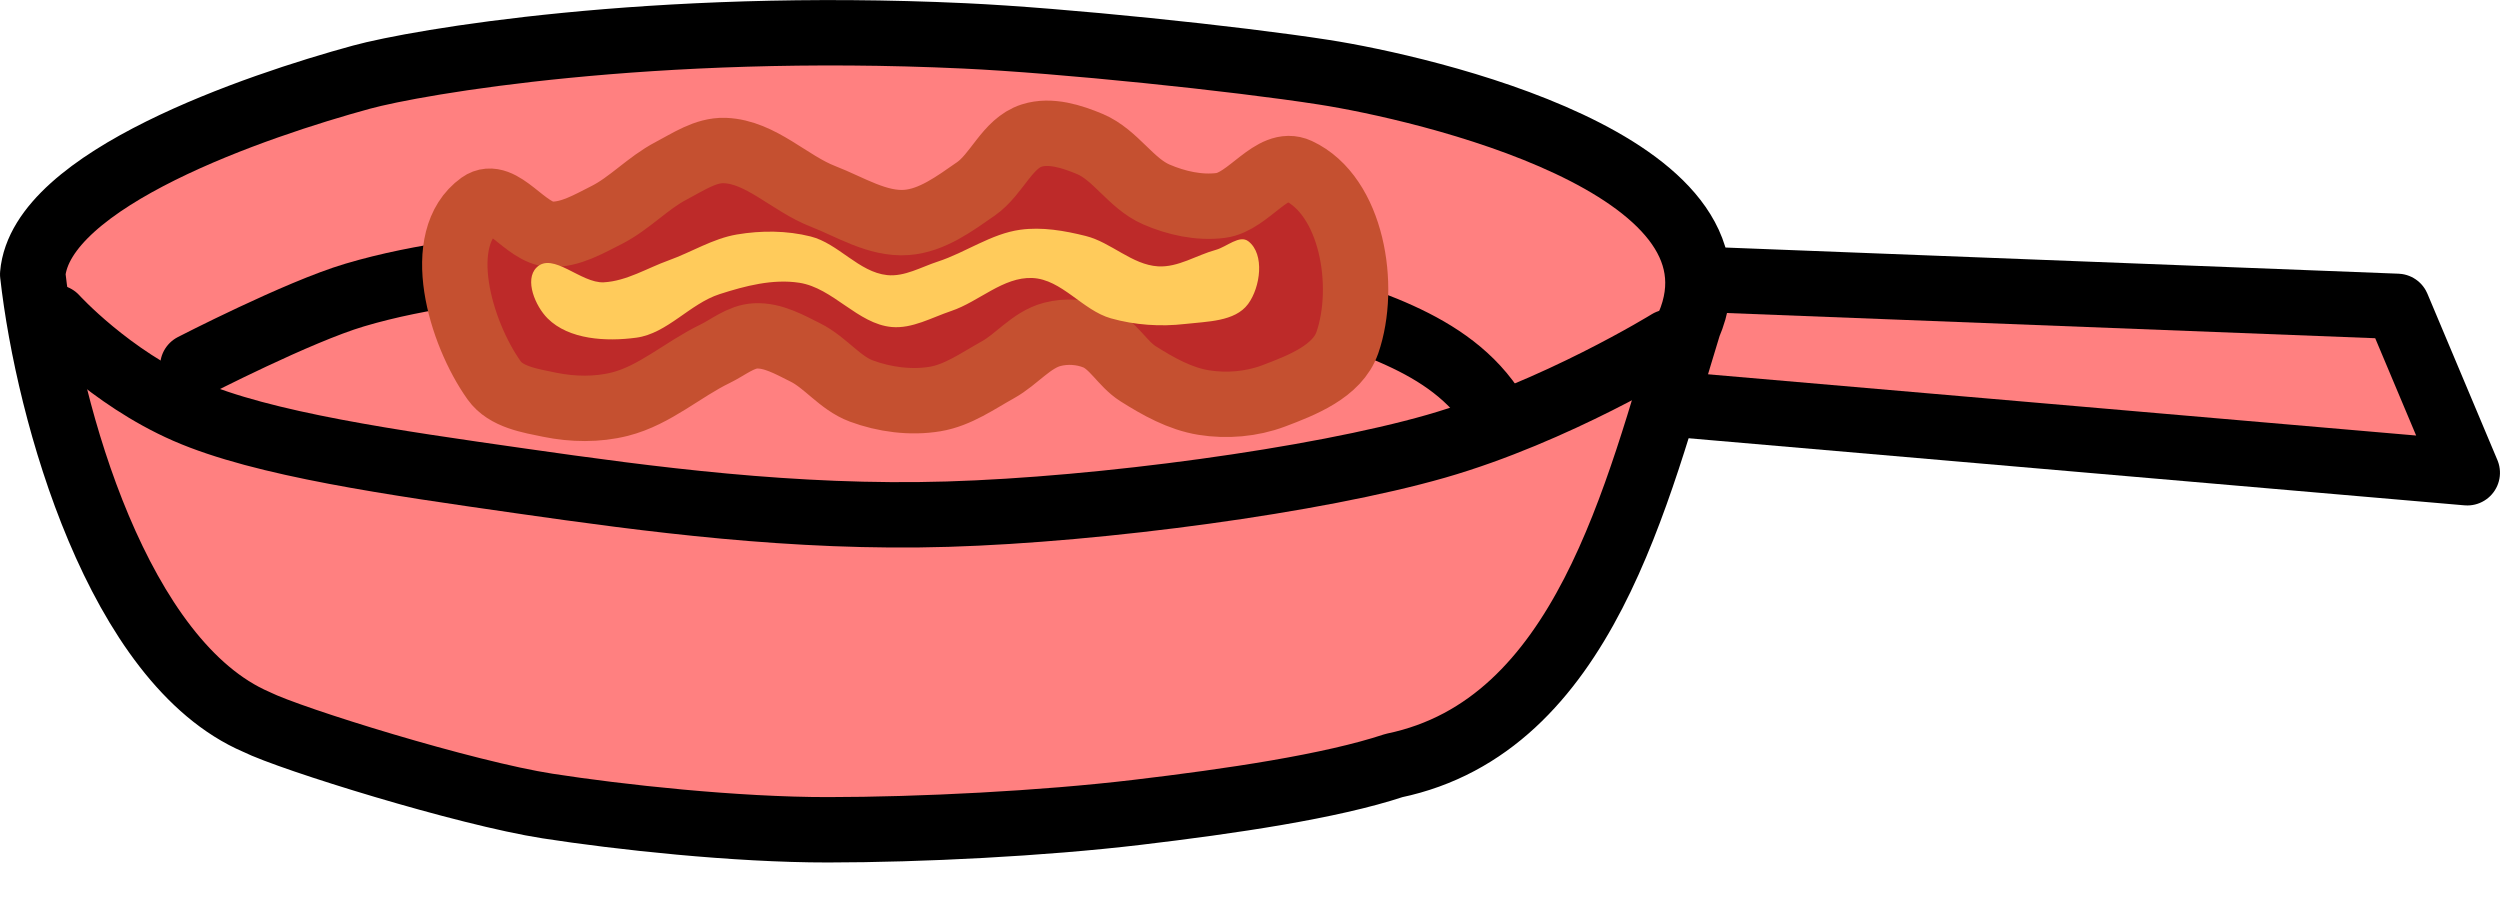
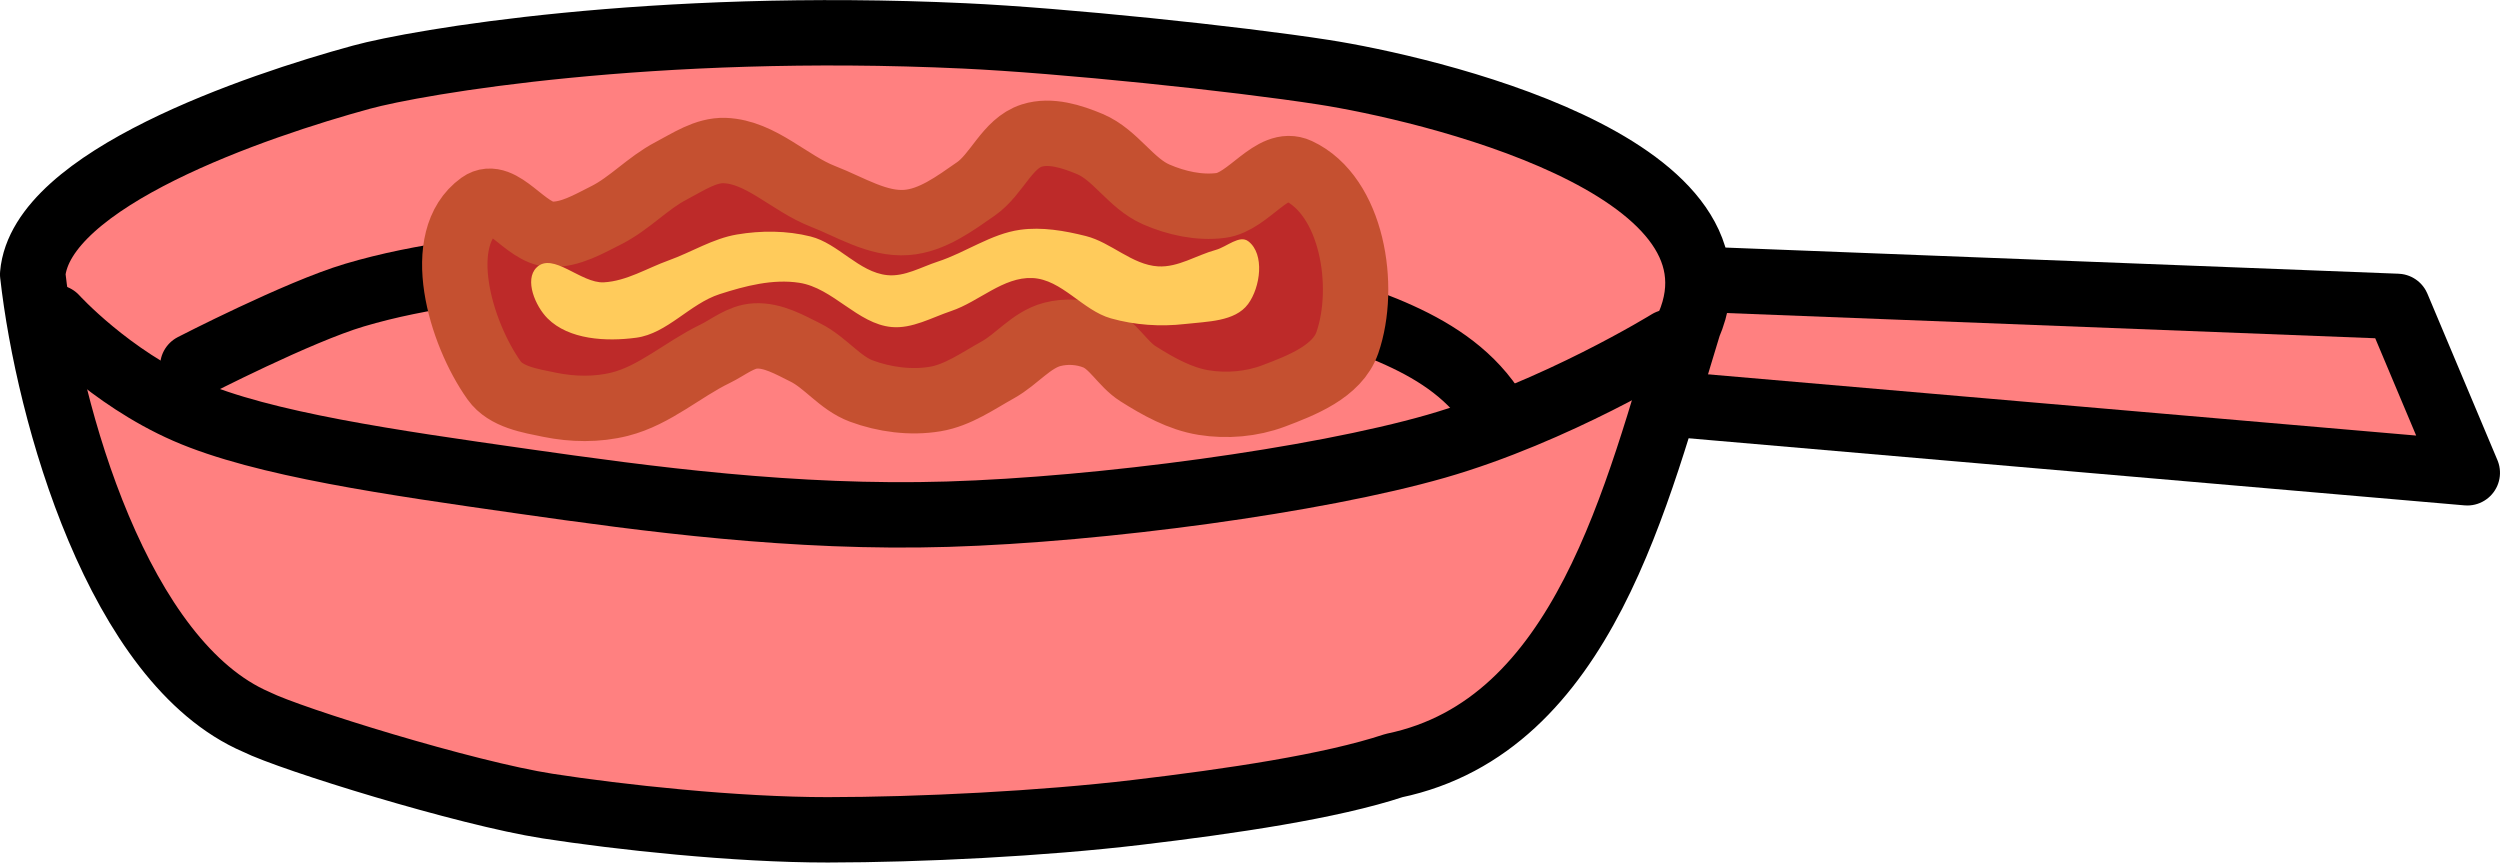
- <svg xmlns="http://www.w3.org/2000/svg" width="38.236mm" height="13.713mm" viewBox="0 0 144.515 51.83" version="1.1" id="svg1" xml:space="preserve">
+ <svg xmlns="http://www.w3.org/2000/svg" width="28.677mm" height="9.894mm" viewBox="0 0 108.386 37.393" version="1.1" id="svg1" xml:space="preserve">
  <defs id="defs1" />
  <g id="layer1" transform="translate(-211.433,-407.0774)">
-     <g id="g2981">
+     <g id="g2981" transform="matrix(0.7499972,0,0,0.7499972,52.85885,101.7705)">
      <g id="g42" style="display:inline;stroke-width:6.189;stroke-dasharray:none" transform="matrix(0.6104722,0.017331,-0.017331,0.6104722,-196.5253,273.8342)">
        <path style="display:inline;fill:#ff8080;fill-opacity:1;stroke:#000000;stroke-width:6.189;stroke-linecap:round;stroke-linejoin:round;stroke-dasharray:none;stroke-opacity:1;paint-order:markers fill stroke" d="m 834.032,220.971 67.529,0.707 7.071,15.556 -77.418,-4.484 z" id="path42" />
        <path style="display:inline;fill:#ff8080;fill-opacity:1;stroke:#000000;stroke-width:6.189;stroke-linecap:round;stroke-linejoin:round;stroke-dasharray:none;stroke-opacity:1;paint-order:markers fill stroke" d="m 677.75,225 c 1.856,13.164 9.145,36.511 22.375,41.75 3.284,1.525 19.996,6.191 27.773,7.174 6.769,0.856 17.819,1.749 26.585,1.494 8.766,-0.255 20.26,-1.159 29.168,-2.475 8.908,-1.316 18.271,-2.968 24.218,-5.127 17.876,-4.26 22.259,-26.428 26.693,-42.426 6.114,-15.462 -25.858,-21.801 -35.179,-22.981 -8.491,-1.075 -24.881,-2.307 -34.118,-2.475 -29.677,-0.54 -51.732,3.942 -56.942,5.526 -9.871,3.001 -30.066,10.497 -30.575,19.539 z" id="path39" />
        <path style="display:inline;fill:#ff8080;fill-opacity:0;stroke:#000000;stroke-width:6.189;stroke-linecap:round;stroke-linejoin:round;stroke-dasharray:none;stroke-opacity:1;paint-order:markers fill stroke" d="m 680,229.014 c 0,0 5.29,5.511 12.643,8.484 7.353,2.973 19.792,4.36 31.861,5.739 12.069,1.379 25.952,2.847 40.459,1.996 14.507,-0.851 34.776,-4.162 46.022,-7.735 11.246,-3.573 21.747,-10.48 21.747,-10.48" id="path40" />
        <path style="fill:#ff8080;fill-opacity:0;stroke:#000000;stroke-width:6.189;stroke-linecap:round;stroke-linejoin:round;stroke-dasharray:none;stroke-opacity:1;paint-order:markers fill stroke" d="m 693.141,233.257 c 0,0 9.818,-5.42 15.114,-7.159 6.445,-2.117 13.259,-2.94 19.976,-3.889 7.585,-1.072 15.239,-1.707 22.893,-2.033 8.478,-0.361 16.999,-0.608 25.456,0.088 6.604,0.544 12.846,0.905 19.622,3.182 6.776,2.277 15.867,3.877 20.329,10.783" id="path41" />
      </g>
      <g id="g6" transform="matrix(-0.1864006,-0.1609993,0.1609993,-0.1864006,312.431,585.2165)" style="stroke-width:15.345;stroke-dasharray:none">
        <path style="fill:#bd2a29;fill-opacity:1;stroke:#c55030;stroke-width:15.345;stroke-linecap:round;stroke-linejoin:round;stroke-dasharray:none;stroke-opacity:1;paint-order:fill markers stroke" d="m 491.201,425.13 c -2.633,-6.618 1.541,-14.532 4.949,-20.786 2.624,-4.815 6.715,-8.999 11.383,-11.878 4.775,-2.944 10.537,-4.115 16.085,-4.949 4.323,-0.65 8.971,1.392 13.115,0 3.237,-1.088 6.234,-3.371 8.166,-6.186 2.866,-4.176 2.462,-9.845 4.207,-14.6 1.87,-5.095 3.206,-10.679 6.681,-14.847 3.721,-4.464 8.906,-7.871 14.352,-9.898 4.977,-1.853 10.692,-0.417 15.837,-1.732 3.977,-1.017 8.408,-1.873 11.383,-4.702 2.514,-2.39 3.082,-6.218 4.454,-9.403 3.328,-7.723 4.337,-16.617 9.156,-23.508 3.148,-4.502 7.58,-8.203 12.373,-10.888 4.143,-2.321 8.999,-5.339 13.61,-4.207 13.425,3.295 32.683,15.76 29.447,29.2 -1.398,5.808 -12.413,1.708 -17.075,5.444 -3.577,2.867 -5.173,7.644 -6.929,11.878 -2.352,5.674 -2.439,12.106 -4.702,17.817 -1.659,4.186 -2.918,9.064 -6.434,11.878 -6.625,5.303 -16.505,4.078 -24.498,6.929 -6.437,2.296 -13.977,3.331 -18.807,8.166 -4.256,4.261 -5.674,10.748 -7.176,16.58 -1.509,5.858 1.425,12.905 -1.732,18.064 -2.401,3.923 -7.258,5.996 -11.63,7.424 -6.207,2.027 -13.318,-0.712 -19.549,1.237 -4.874,1.525 -9.703,4.119 -13.115,7.919 -4.438,4.942 -2.025,16.244 -8.414,18.064 -13.466,3.836 -29.963,-10.004 -35.139,-23.013 z" id="path4" />
        <g id="path6">
          <path style="color:#000000;fill:#ffcb5b;stroke-width:0;stroke-linecap:round;stroke-linejoin:round;-inkscape-stroke:none;paint-order:fill markers stroke" d="m 514.767,416.78 c -0.402,-5.158 4.635,-9.408 8.134,-13.218 3.935,-4.283 8.763,-7.909 14.032,-10.371 6.256,-2.924 14.712,-0.603 20.132,-4.881 5.378,-4.244 5.866,-12.405 9.354,-18.302 2.46,-4.159 4.203,-9.19 8.134,-11.998 6.516,-4.655 16.397,-2.052 23.183,-6.304 5.333,-3.342 9.132,-8.859 12.405,-14.235 3.83,-6.29 3.251,-15.028 8.134,-20.539 4.707,-5.313 11.63,-10.684 18.709,-10.168 4.056,0.296 10.058,3.265 9.761,7.321 -0.394,5.385 -10.352,3.976 -14.235,7.728 -3.846,3.716 -5.507,9.171 -8.134,13.828 -2.802,4.966 -4.503,10.652 -8.134,15.048 -3.681,4.457 -8.256,8.387 -13.422,10.981 -5.994,3.01 -14.022,1.042 -19.522,4.881 -3.361,2.346 -4.794,6.66 -6.914,10.168 -3.576,5.918 -5.193,13.112 -9.761,18.302 -3.405,3.868 -8.004,6.632 -12.608,8.948 -5.477,2.755 -12.618,1.97 -17.489,5.694 -3.734,2.855 -5.108,7.892 -7.728,11.795 -1.467,2.186 -1.845,6.37 -4.474,6.507 -4.897,0.257 -9.177,-6.295 -9.558,-11.185 z" id="path2776" />
          <path style="color:#000000;fill:#7b3a1a;fill-opacity:0;stroke-linecap:round;stroke-linejoin:round;-inkscape-stroke:none;paint-order:fill markers stroke" d="m 514.767,416.78 c -0.402,-5.158 4.635,-9.408 8.134,-13.218 3.935,-4.283 8.763,-7.909 14.032,-10.371 6.256,-2.924 14.712,-0.603 20.132,-4.881 5.378,-4.244 5.866,-12.405 9.354,-18.302 2.46,-4.159 4.203,-9.19 8.134,-11.998 6.516,-4.655 16.397,-2.052 23.183,-6.304 5.333,-3.342 9.132,-8.859 12.405,-14.235 3.83,-6.29 3.251,-15.028 8.134,-20.539 4.707,-5.313 11.63,-10.684 18.709,-10.168 4.056,0.296 10.058,3.265 9.761,7.321 -0.394,5.385 -10.352,3.976 -14.235,7.728 -3.846,3.716 -5.507,9.171 -8.134,13.828 -2.802,4.966 -4.503,10.652 -8.134,15.048 -3.681,4.457 -8.256,8.387 -13.422,10.981 -5.994,3.01 -14.022,1.042 -19.522,4.881 -3.361,2.346 -4.794,6.66 -6.914,10.168 -3.576,5.918 -5.193,13.112 -9.761,18.302 -3.405,3.868 -8.004,6.632 -12.608,8.948 -5.477,2.755 -12.618,1.97 -17.489,5.694 -3.734,2.855 -5.108,7.892 -7.728,11.795 -1.467,2.186 -1.845,6.37 -4.474,6.507 -4.897,0.257 -9.177,-6.295 -9.558,-11.185 z" id="path2778" />
        </g>
      </g>
    </g>
  </g>
</svg>
